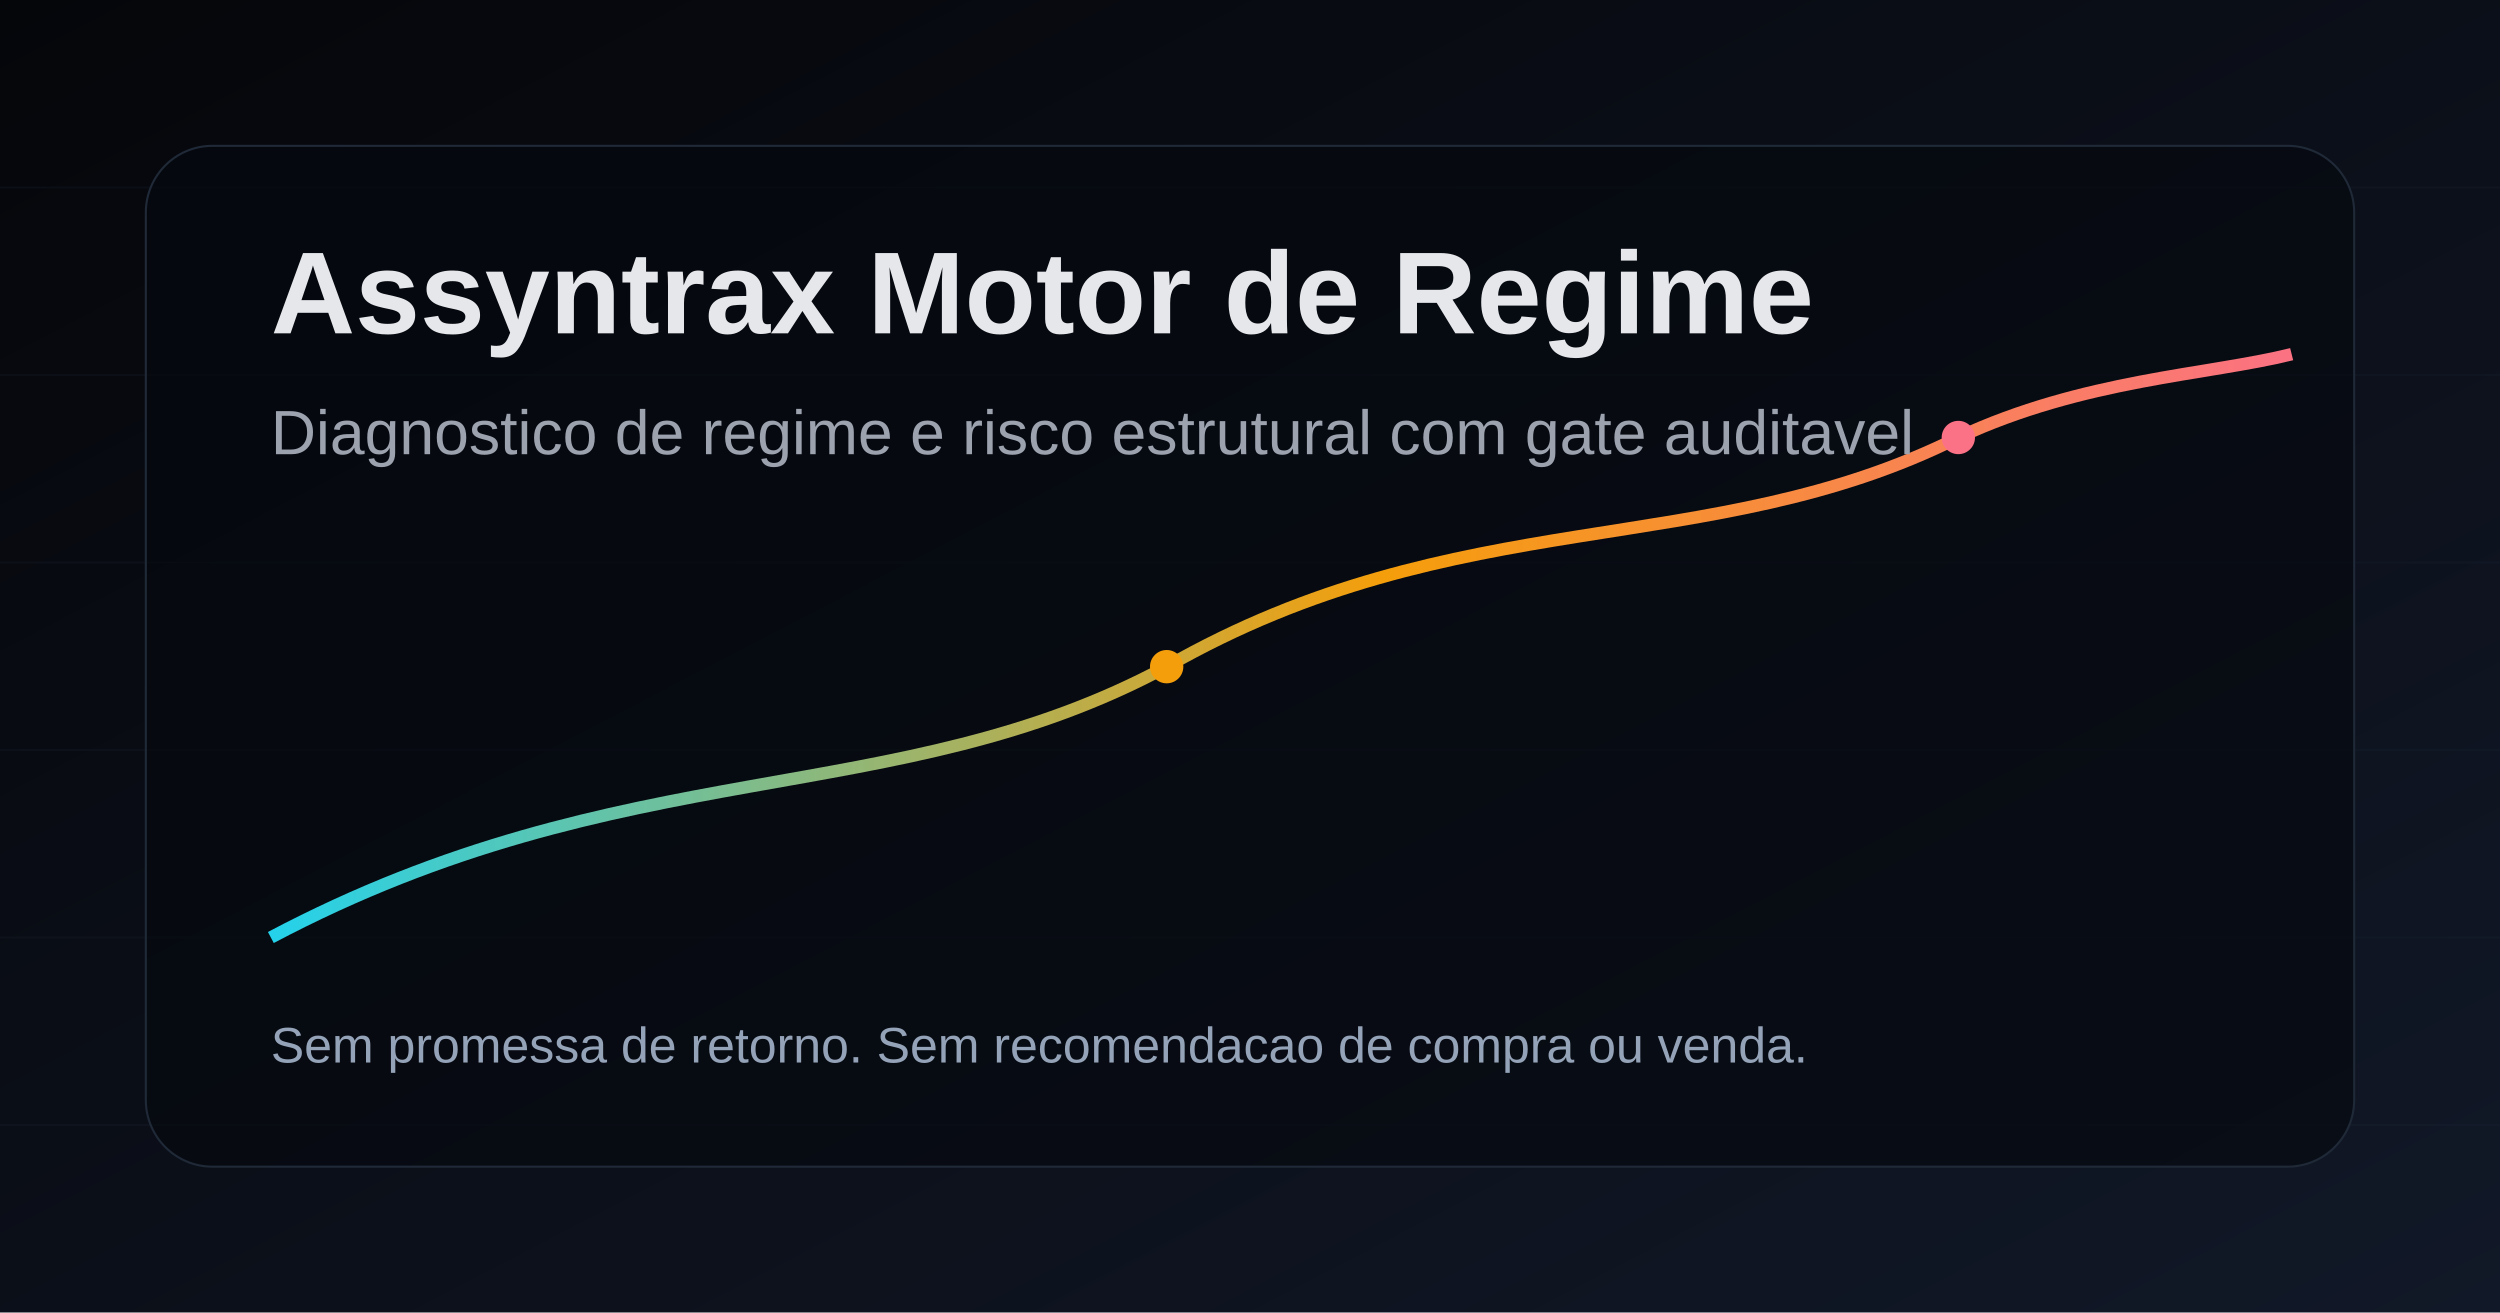
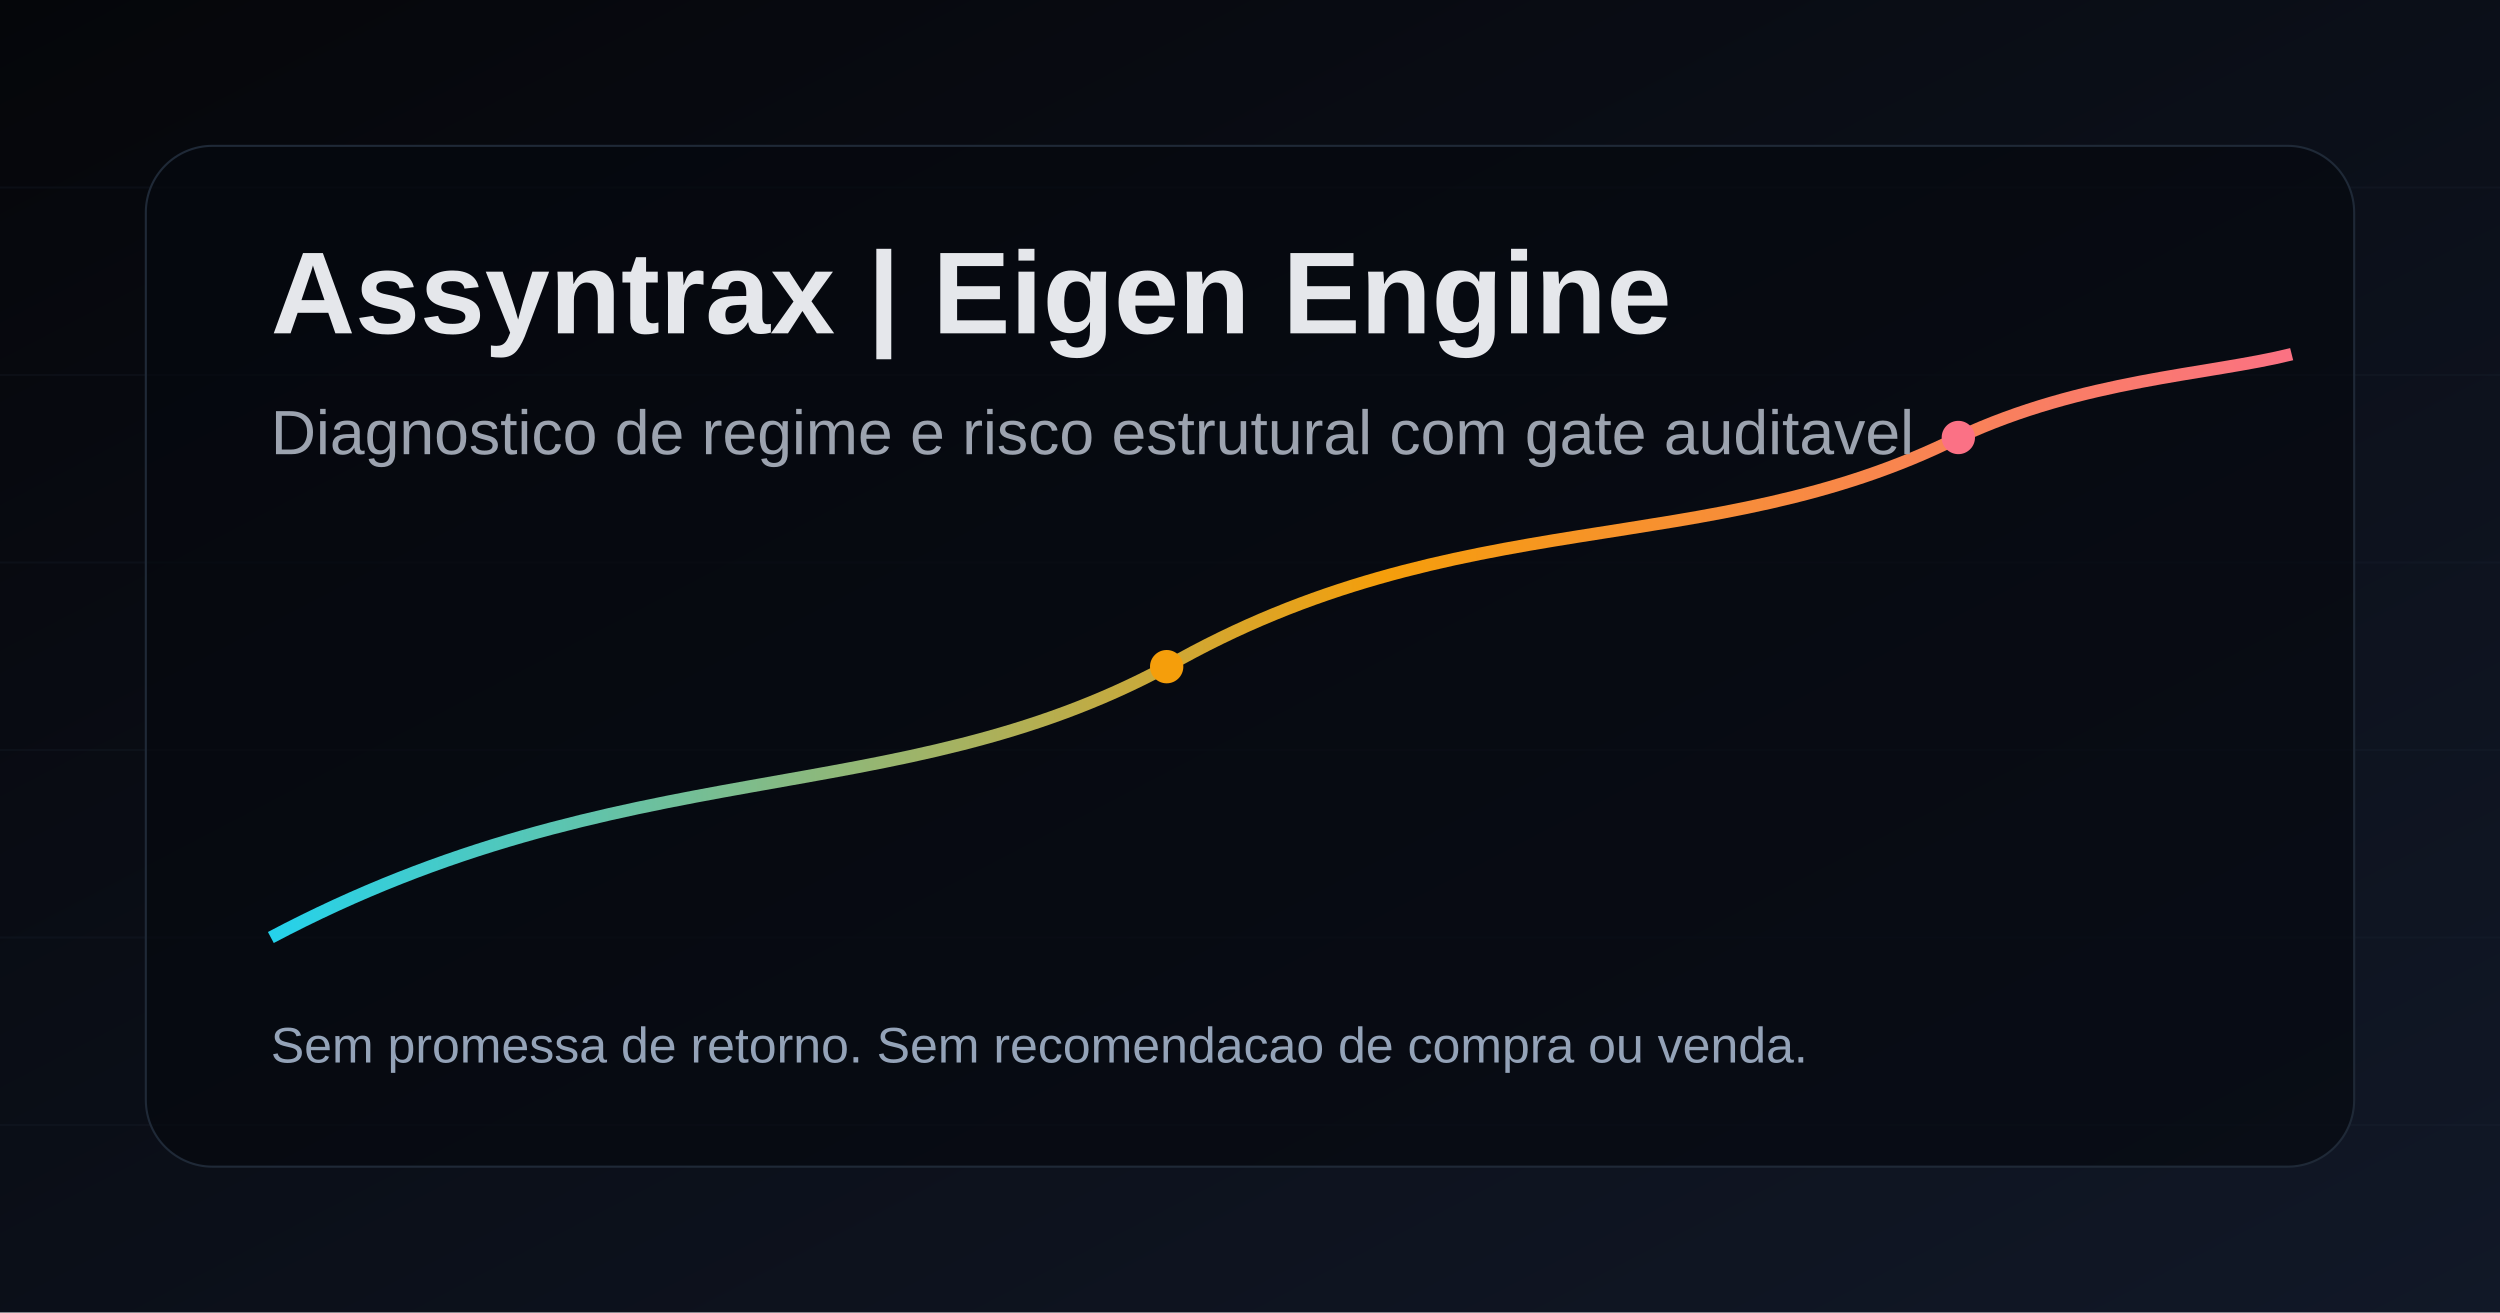
<svg xmlns="http://www.w3.org/2000/svg" width="1200" height="630" viewBox="0 0 1200 630">
  <defs>
    <linearGradient id="bg" x1="0" y1="0" x2="1" y2="1">
      <stop offset="0%" stop-color="#05060a" />
      <stop offset="100%" stop-color="#111827" />
    </linearGradient>
    <linearGradient id="line" x1="0" y1="0" x2="1" y2="0">
      <stop offset="0%" stop-color="#22d3ee" />
      <stop offset="55%" stop-color="#f59e0b" />
      <stop offset="100%" stop-color="#fb7185" />
    </linearGradient>
  </defs>
  <rect x="0" y="0" width="1200" height="630" fill="url(#bg)" />
  <g opacity="0.2" stroke="#1f2937">
    <path d="M0 90 H1200" />
    <path d="M0 180 H1200" />
    <path d="M0 270 H1200" />
    <path d="M0 360 H1200" />
    <path d="M0 450 H1200" />
    <path d="M0 540 H1200" />
  </g>
  <rect x="70" y="70" width="1060" height="490" rx="32" fill="rgba(5,8,15,0.65)" stroke="#1f2937" />
  <path d="M130 450 C 300 360, 430 390, 560 320 C 700 240, 820 270, 940 210 C 1000 182, 1060 180, 1100 170" fill="none" stroke="url(#line)" stroke-width="6" />
  <circle cx="560" cy="320" r="8" fill="#f59e0b" />
  <circle cx="940" cy="210" r="8" fill="#fb7185" />
  <text x="130" y="160" fill="#e5e7eb" font-family="Arial, Helvetica, sans-serif" font-size="56" font-weight="700">
-     Assyntrax Motor de Regime
+     Assyntrax | Eigen Engine
  </text>
  <text x="130" y="218" fill="#9ca3af" font-family="Arial, Helvetica, sans-serif" font-size="30">
    Diagnostico de regime e risco estrutural com gate auditavel
  </text>
  <text x="130" y="510" fill="#94a3b8" font-family="Arial, Helvetica, sans-serif" font-size="24">
    Sem promessa de retorno. Sem recomendacao de compra ou venda.
  </text>
</svg>
